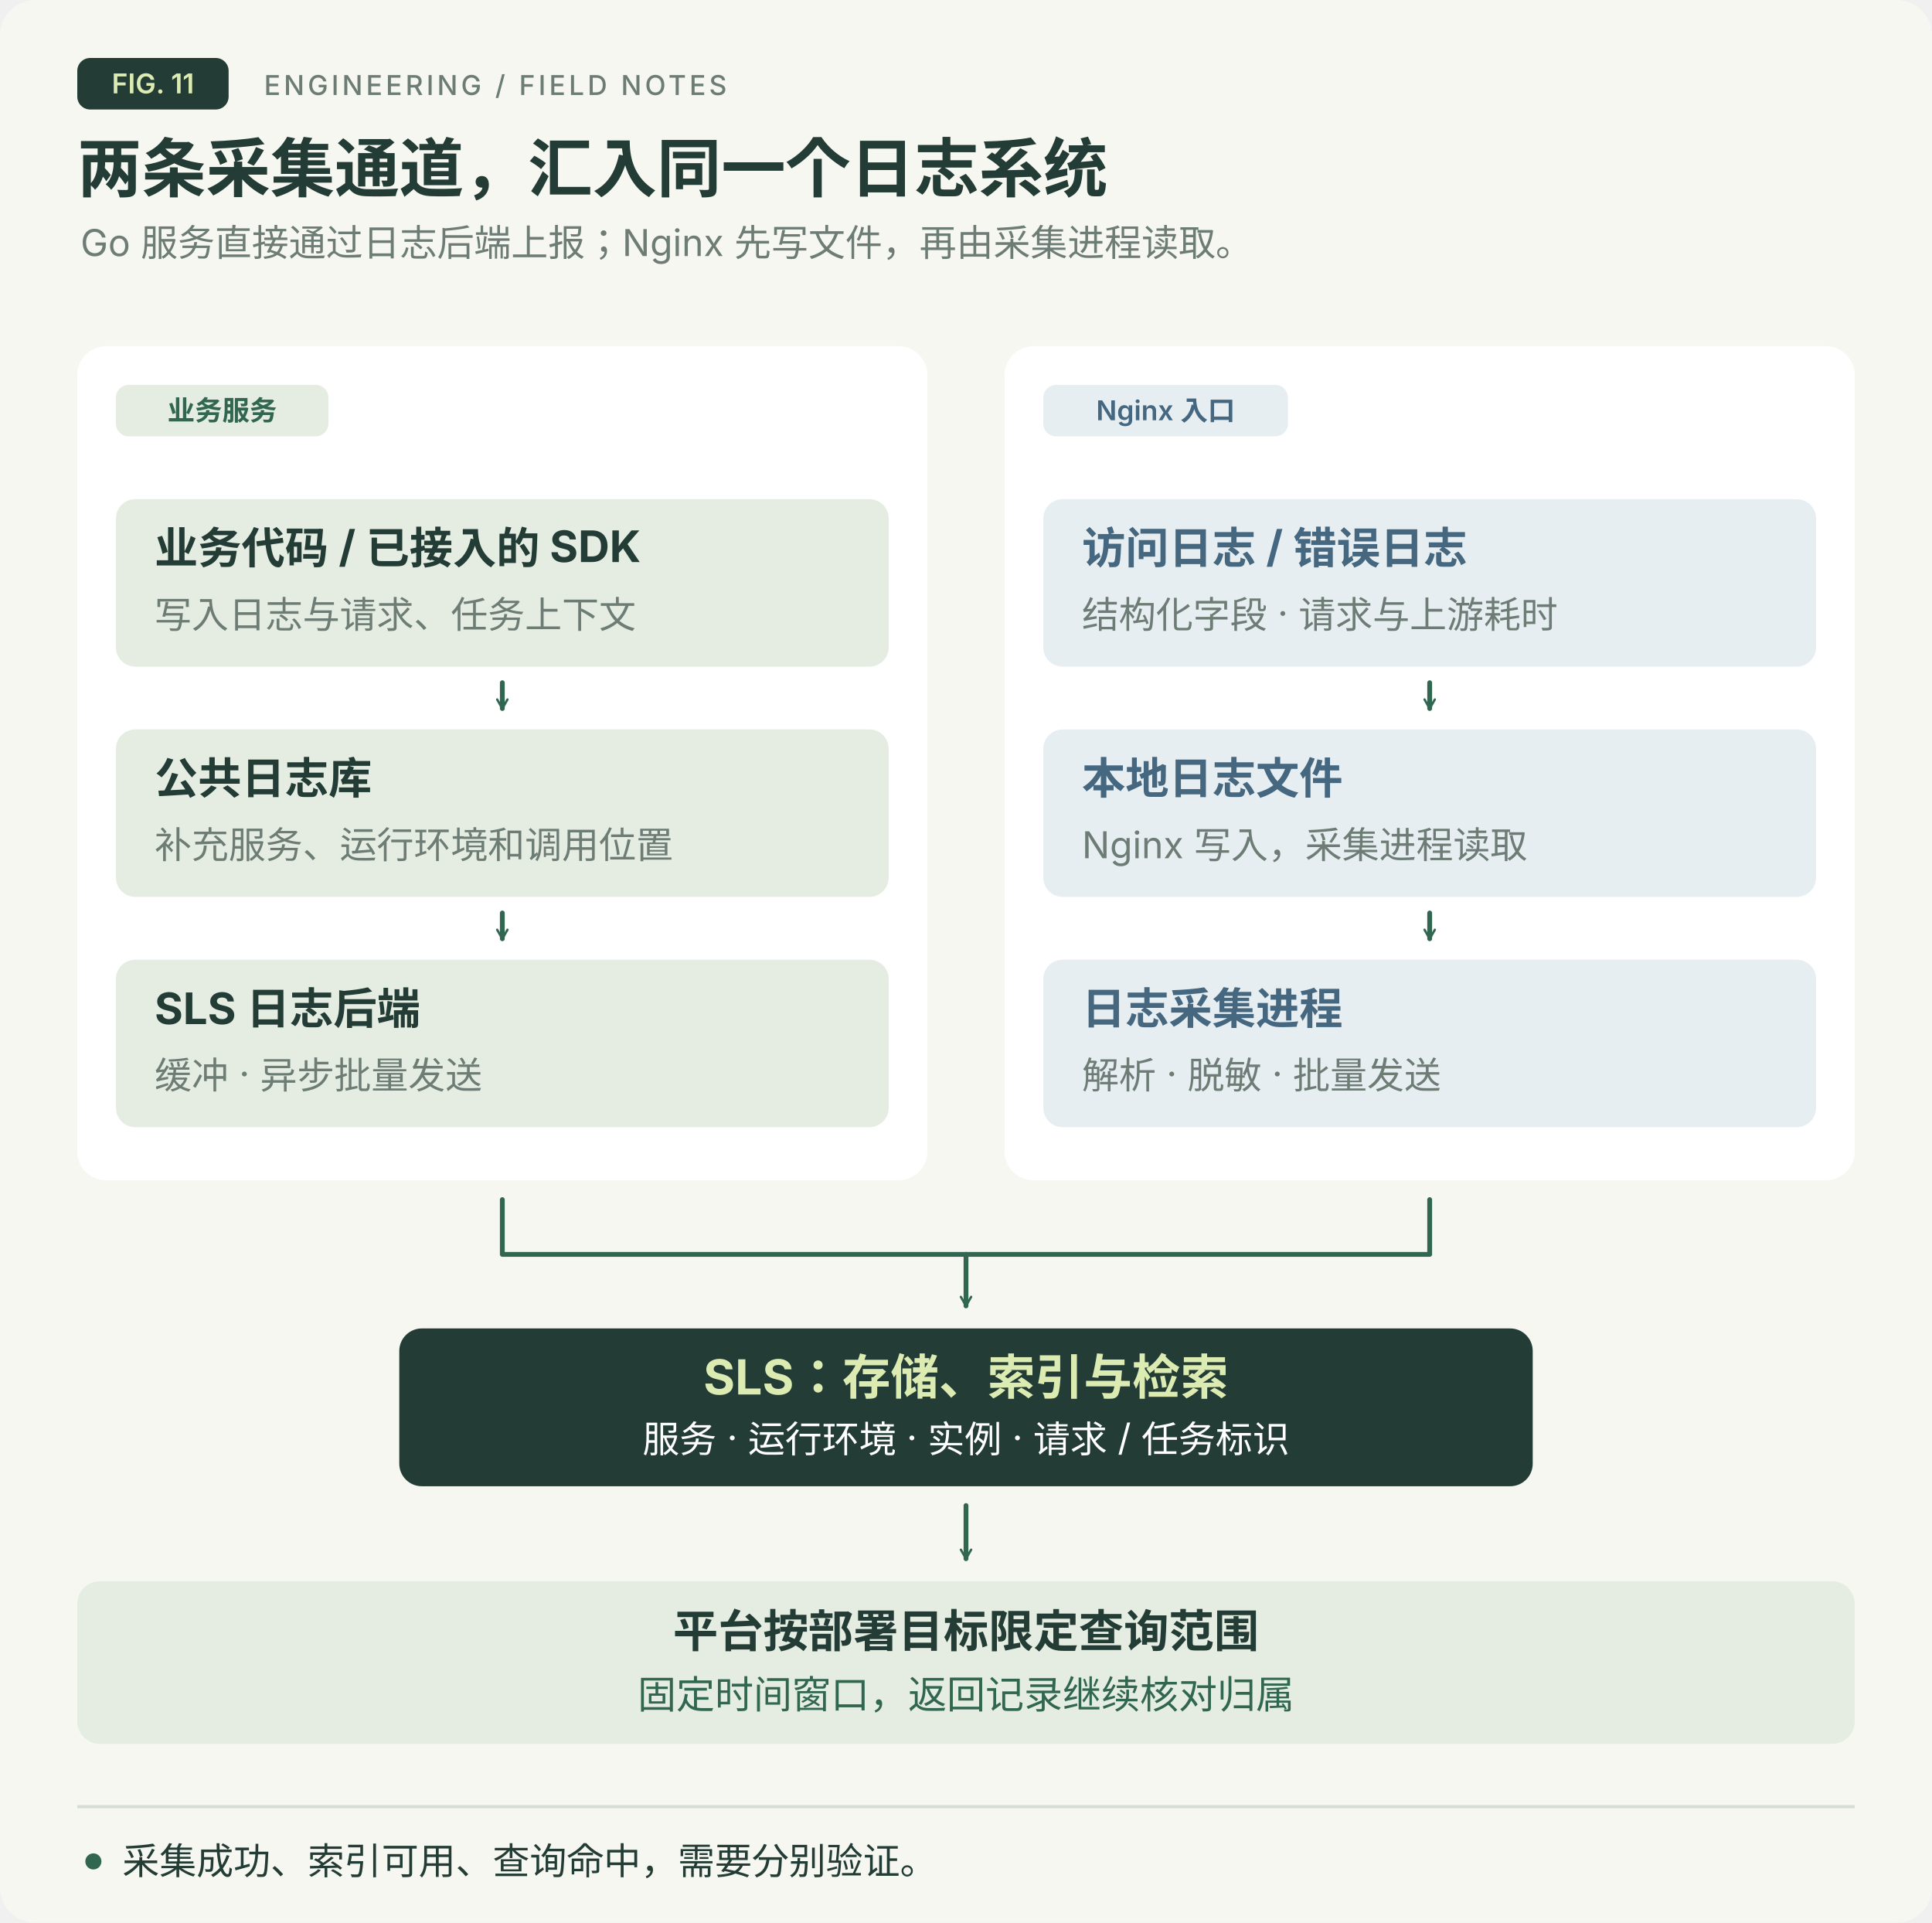
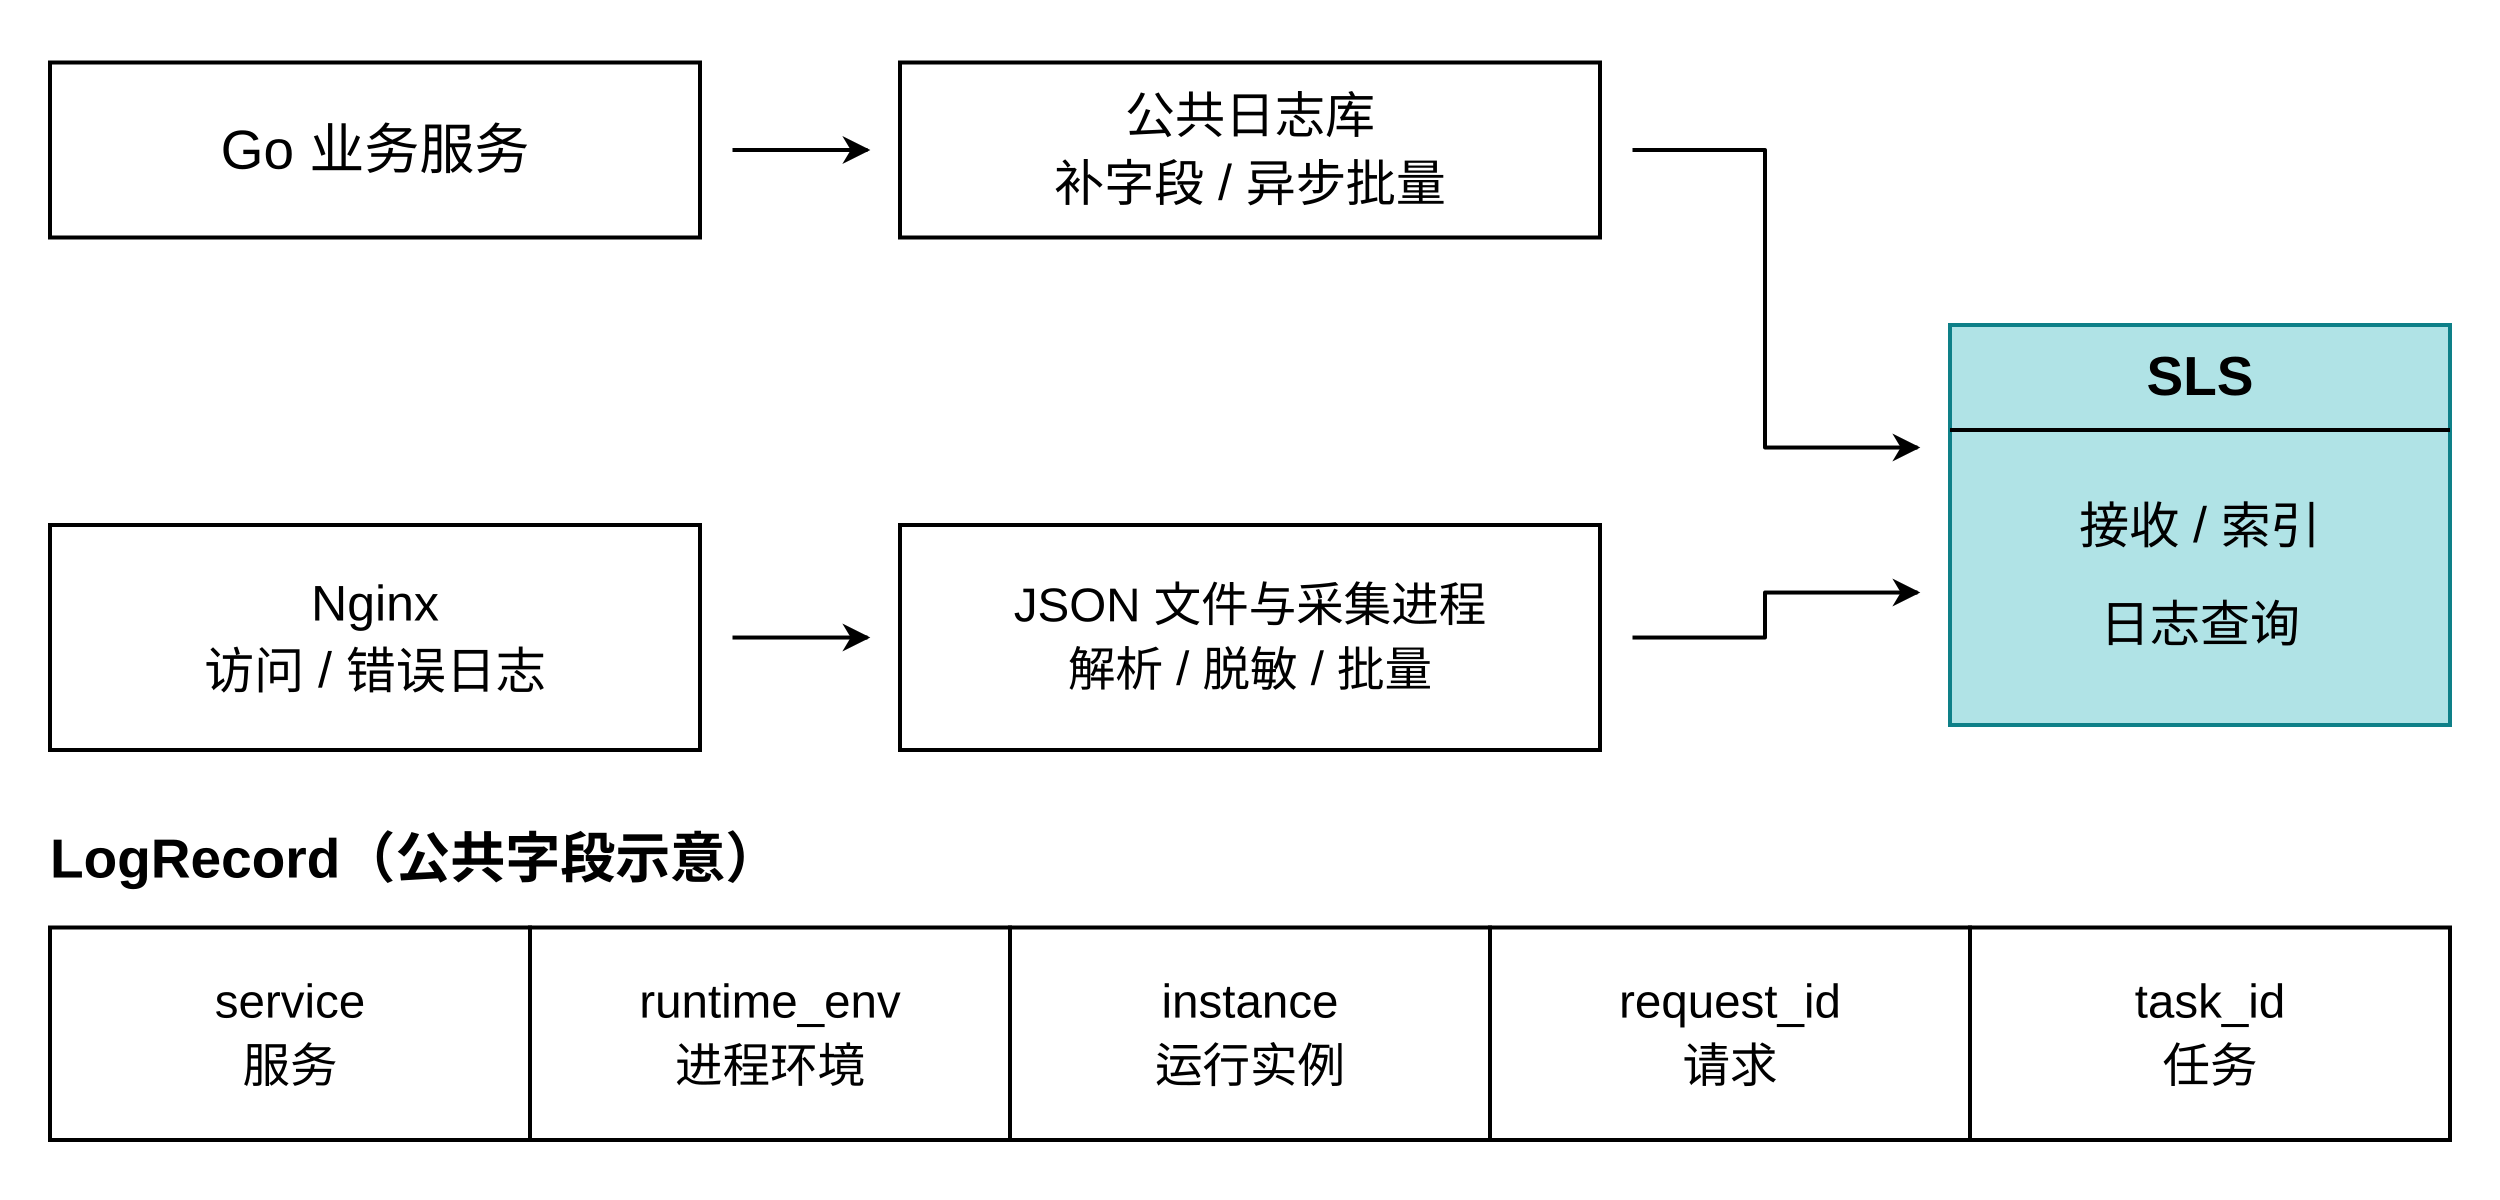
- <svg xmlns="http://www.w3.org/2000/svg" width="1200" height="1194" viewBox="0 0 1200 1194" role="img" aria-labelledby="rdfig-21-title rdfig-21-desc" font-family="-apple-system,BlinkMacSystemFont,'PingFang SC','Microsoft YaHei',sans-serif">
+ <svg xmlns="http://www.w3.org/2000/svg" width="1000" height="480" viewBox="0 0 1000 480" role="img" aria-labelledby="title" font-family="Arial,Helvetica,PingFang SC,Microsoft YaHei,sans-serif">
  <defs>
-     <marker id="rdfig-21-arrow" viewBox="0 0 10 10" refX="8" refY="5" markerWidth="8" markerHeight="8" orient="auto-start-reverse" markerUnits="userSpaceOnUse">
-       <path d="M 1 1 L 8 5 L 1 9" fill="none" stroke="#316650" stroke-width="1.8" stroke-linecap="round" stroke-linejoin="round" />
-     </marker>
-     <marker id="rdfig-21-warm" viewBox="0 0 10 10" refX="8" refY="5" markerWidth="8" markerHeight="8" orient="auto-start-reverse" markerUnits="userSpaceOnUse">
-       <path d="M 1 1 L 8 5 L 1 9" fill="none" stroke="#B65D3D" stroke-width="1.8" stroke-linecap="round" stroke-linejoin="round" />
+     <marker id="arrow" viewBox="0 0 10 10" refX="9" refY="5" markerWidth="7" markerHeight="7" orient="auto-start-reverse">
+       <path d="M0 0 L10 5 L0 10 L3 5Z" fill="#000" />
    </marker>
  </defs>
-   <rect width="1200" height="1194" rx="22" fill="#F7F7F2" />
-   <rect x="48" y="36" width="94" height="32" rx="8" fill="#233C35" stroke="none" stroke-width="1" />
-   <text x="95" y="58" fill="#DCEBB1" font-size="17" font-weight="600" text-anchor="middle">FIG. 11</text>
-   <text x="164" y="59" fill="#6D7D75" font-size="17" font-weight="500" text-anchor="start" letter-spacing="2">ENGINEERING / FIELD NOTES</text>
-   <text x="48" y="119" fill="#233C35" font-size="40" font-weight="650" text-anchor="start">两条采集通道，汇入同一个日志系统</text>
-   <text x="50" y="159" fill="#6D7D75" font-size="23" font-weight="400" text-anchor="start">Go 服务直接通过日志后端上报；Nginx 先写文件，再由采集进程读取。</text>
-   <rect x="48" y="215" width="528" height="518" rx="18" fill="#FFFFFF" stroke="none" stroke-width="1" />
-   <rect x="624" y="215" width="528" height="518" rx="18" fill="#FFFFFF" stroke="none" stroke-width="1" />
-   <rect x="72" y="239" width="132" height="32" rx="8" fill="#E5EDE2" stroke="none" stroke-width="1" />
-   <text x="138" y="261" fill="#316650" font-size="17" font-weight="600" text-anchor="middle">业务服务</text>
-   <rect x="648" y="239" width="152" height="32" rx="8" fill="#E7EEF2" stroke="none" stroke-width="1" />
-   <text x="724" y="261" fill="#45677F" font-size="17" font-weight="600" text-anchor="middle">Nginx 入口</text>
-   <rect x="72" y="310" width="480" height="104" rx="12" fill="#E5EDE2" stroke="none" stroke-width="1" />
-   <text x="96" y="350" fill="#233C35" font-size="27" font-weight="650" text-anchor="start">业务代码 / 已接入的 SDK</text>
-   <text x="96" y="390" fill="#6D7D75" font-size="23" font-weight="400" text-anchor="start">写入日志与请求、任务上下文</text>
-   <path d="M 312 424 V 440" fill="none" stroke="#316650" stroke-width="3" stroke-linecap="round" stroke-linejoin="round" marker-end="url(#rdfig-21-arrow)" />
-   <rect x="72" y="453" width="480" height="104" rx="12" fill="#E5EDE2" stroke="none" stroke-width="1" />
-   <text x="96" y="493" fill="#233C35" font-size="27" font-weight="650" text-anchor="start">公共日志库</text>
-   <text x="96" y="533" fill="#6D7D75" font-size="23" font-weight="400" text-anchor="start">补充服务、运行环境和调用位置</text>
-   <path d="M 312 567 V 583" fill="none" stroke="#316650" stroke-width="3" stroke-linecap="round" stroke-linejoin="round" marker-end="url(#rdfig-21-arrow)" />
-   <rect x="72" y="596" width="480" height="104" rx="12" fill="#E5EDE2" stroke="none" stroke-width="1" />
-   <text x="96" y="636" fill="#233C35" font-size="27" font-weight="650" text-anchor="start">SLS 日志后端</text>
-   <text x="96" y="676" fill="#6D7D75" font-size="23" font-weight="400" text-anchor="start">缓冲 · 异步批量发送</text>
-   <rect x="648" y="310" width="480" height="104" rx="12" fill="#E7EEF2" stroke="none" stroke-width="1" />
-   <text x="672" y="350" fill="#45677F" font-size="27" font-weight="650" text-anchor="start">访问日志 / 错误日志</text>
-   <text x="672" y="390" fill="#6D7D75" font-size="23" font-weight="400" text-anchor="start">结构化字段 · 请求与上游耗时</text>
-   <path d="M 888 424 V 440" fill="none" stroke="#316650" stroke-width="3" stroke-linecap="round" stroke-linejoin="round" marker-end="url(#rdfig-21-arrow)" />
-   <rect x="648" y="453" width="480" height="104" rx="12" fill="#E7EEF2" stroke="none" stroke-width="1" />
-   <text x="672" y="493" fill="#45677F" font-size="27" font-weight="650" text-anchor="start">本地日志文件</text>
-   <text x="672" y="533" fill="#6D7D75" font-size="23" font-weight="400" text-anchor="start">Nginx 写入，采集进程读取</text>
-   <path d="M 888 567 V 583" fill="none" stroke="#316650" stroke-width="3" stroke-linecap="round" stroke-linejoin="round" marker-end="url(#rdfig-21-arrow)" />
-   <rect x="648" y="596" width="480" height="104" rx="12" fill="#E7EEF2" stroke="none" stroke-width="1" />
-   <text x="672" y="636" fill="#45677F" font-size="27" font-weight="650" text-anchor="start">日志采集进程</text>
-   <text x="672" y="676" fill="#6D7D75" font-size="23" font-weight="400" text-anchor="start">解析 · 脱敏 · 批量发送</text>
-   <path d="M 312 745 V 779 H 600 V 811" fill="none" stroke="#316650" stroke-width="3" stroke-linecap="round" stroke-linejoin="round" marker-end="url(#rdfig-21-arrow)" />
-   <path d="M 888 745 V 779 H 600" fill="none" stroke="#316650" stroke-width="3" stroke-linecap="round" stroke-linejoin="round" />
-   <rect x="248" y="825" width="704" height="98" rx="14" fill="#233C35" stroke="none" stroke-width="1" />
-   <text x="600" y="866" fill="#DCEBB1" font-size="30" font-weight="650" text-anchor="middle">SLS：存储、索引与检索</text>
-   <text x="600" y="902" fill="#FFFFFF" font-size="23" font-weight="400" text-anchor="middle">服务 · 运行环境 · 实例 · 请求 / 任务标识</text>
-   <path d="M 600 935 V 968" fill="none" stroke="#316650" stroke-width="3" stroke-linecap="round" stroke-linejoin="round" marker-end="url(#rdfig-21-arrow)" />
-   <rect x="48" y="982" width="1104" height="101" rx="14" fill="#E5EDE2" stroke="none" stroke-width="1" />
-   <text x="600" y="1023" fill="#233C35" font-size="28" font-weight="650" text-anchor="middle">平台按部署目标限定查询范围</text>
-   <text x="600" y="1061" fill="#316650" font-size="24" font-weight="400" text-anchor="middle">固定时间窗口，返回记录继续核对归属</text>
-   <line x1="48" y1="1122" x2="1152" y2="1122" stroke="#D7DED5" stroke-width="2" />
-   <circle cx="58" cy="1156" r="5" fill="#316650" stroke="none" stroke-width="1" />
-   <text x="76" y="1164" fill="#233C35" font-size="23" font-weight="500" text-anchor="start">采集成功、索引可用、查询命中，需要分别验证。</text>
+   <rect width="1000" height="480" fill="#fff" />
+   <g data-node="20,25,260,70">
+     <rect x="20" y="25" width="260" height="70" fill="#ffffff" stroke="#000000" stroke-width="1.6" />
+     <text x="150.0" y="67.48" text-anchor="middle" font-size="22" font-weight="400" fill="#000">Go 业务服务</text>
+   </g>
+   <g data-node="360,25,280,70">
+     <rect x="360" y="25" width="280" height="70" fill="#ffffff" stroke="#000000" stroke-width="1.6" />
+     <text x="500.0" y="53.2" text-anchor="middle" font-size="20" font-weight="400" fill="#000">公共日志库</text>
+     <text x="500.0" y="80.4" text-anchor="middle" font-size="20" font-weight="400" fill="#000">补字段 / 异步批量</text>
+   </g>
+   <g data-node="20,210,260,90">
+     <rect x="20" y="210" width="260" height="90" fill="#ffffff" stroke="#000000" stroke-width="1.6" />
+     <text x="150.0" y="248.2" text-anchor="middle" font-size="20" font-weight="400" fill="#000">Nginx</text>
+     <text x="150.0" y="275.4" text-anchor="middle" font-size="20" font-weight="400" fill="#000">访问 / 错误日志</text>
+   </g>
+   <g data-node="360,210,280,90">
+     <rect x="360" y="210" width="280" height="90" fill="#ffffff" stroke="#000000" stroke-width="1.6" />
+     <text x="500.0" y="248.54" text-anchor="middle" font-size="19" font-weight="400" fill="#000">JSON 文件与采集进程</text>
+     <text x="500.0" y="274.38" text-anchor="middle" font-size="19" font-weight="400" fill="#000">解析 / 脱敏 / 批量</text>
+   </g>
+   <path d="M293 60 L347 60" fill="none" stroke="#000" stroke-width="1.6" stroke-linejoin="round" marker-end="url(#arrow)" />
+   <path d="M293 255 L347 255" fill="none" stroke="#000" stroke-width="1.6" stroke-linejoin="round" marker-end="url(#arrow)" />
+   <rect x="780" y="130" width="200" height="160" fill="#b0e3e6" stroke="#0e8088" stroke-width="1.6" />
+   <text x="880.0" y="158" text-anchor="middle" font-size="22" font-weight="600" fill="#000">SLS</text>
+   <path d="M780 172 H980" fill="none" stroke="#000" stroke-width="1.6" stroke-linejoin="round" />
+   <text x="880.0" y="217.333" text-anchor="middle" font-size="20" font-weight="400" fill="#000">接收 / 索引</text>
+   <text x="880.0" y="256.667" text-anchor="middle" font-size="20" font-weight="400" fill="#000">日志查询</text>
+   <path d="M653 60 H706 V179 H767" fill="none" stroke="#000" stroke-width="1.6" stroke-linejoin="round" marker-end="url(#arrow)" />
+   <path d="M653 255 H706 V237 H767" fill="none" stroke="#000" stroke-width="1.6" stroke-linejoin="round" marker-end="url(#arrow)" />
+   <text x="20" y="351" text-anchor="start" font-size="22" font-weight="600" fill="#000">LogRecord（公共字段示意）</text>
+   <g data-node="20,371,192,85">
+     <rect x="20" y="371" width="192" height="85" fill="#ffffff" stroke="#000000" stroke-width="1.6" />
+     <text x="116.0" y="407.04" text-anchor="middle" font-size="19" font-weight="400" fill="#000">service</text>
+     <text x="116.0" y="432.88" text-anchor="middle" font-size="19" font-weight="400" fill="#000">服务</text>
+   </g>
+   <g data-node="212,371,192,85">
+     <rect x="212" y="371" width="192" height="85" fill="#ffffff" stroke="#000000" stroke-width="1.6" />
+     <text x="308.0" y="407.04" text-anchor="middle" font-size="19" font-weight="400" fill="#000">runtime_env</text>
+     <text x="308.0" y="432.88" text-anchor="middle" font-size="19" font-weight="400" fill="#000">进程环境</text>
+   </g>
+   <g data-node="404,371,192,85">
+     <rect x="404" y="371" width="192" height="85" fill="#ffffff" stroke="#000000" stroke-width="1.6" />
+     <text x="500.0" y="407.04" text-anchor="middle" font-size="19" font-weight="400" fill="#000">instance</text>
+     <text x="500.0" y="432.88" text-anchor="middle" font-size="19" font-weight="400" fill="#000">运行实例</text>
+   </g>
+   <g data-node="596,371,192,85">
+     <rect x="596" y="371" width="192" height="85" fill="#ffffff" stroke="#000000" stroke-width="1.6" />
+     <text x="692.0" y="407.04" text-anchor="middle" font-size="19" font-weight="400" fill="#000">request_id</text>
+     <text x="692.0" y="432.88" text-anchor="middle" font-size="19" font-weight="400" fill="#000">请求</text>
+   </g>
+   <g data-node="788,371,192,85">
+     <rect x="788" y="371" width="192" height="85" fill="#ffffff" stroke="#000000" stroke-width="1.6" />
+     <text x="884.0" y="407.04" text-anchor="middle" font-size="19" font-weight="400" fill="#000">task_id</text>
+     <text x="884.0" y="432.88" text-anchor="middle" font-size="19" font-weight="400" fill="#000">任务</text>
+   </g>
</svg>
